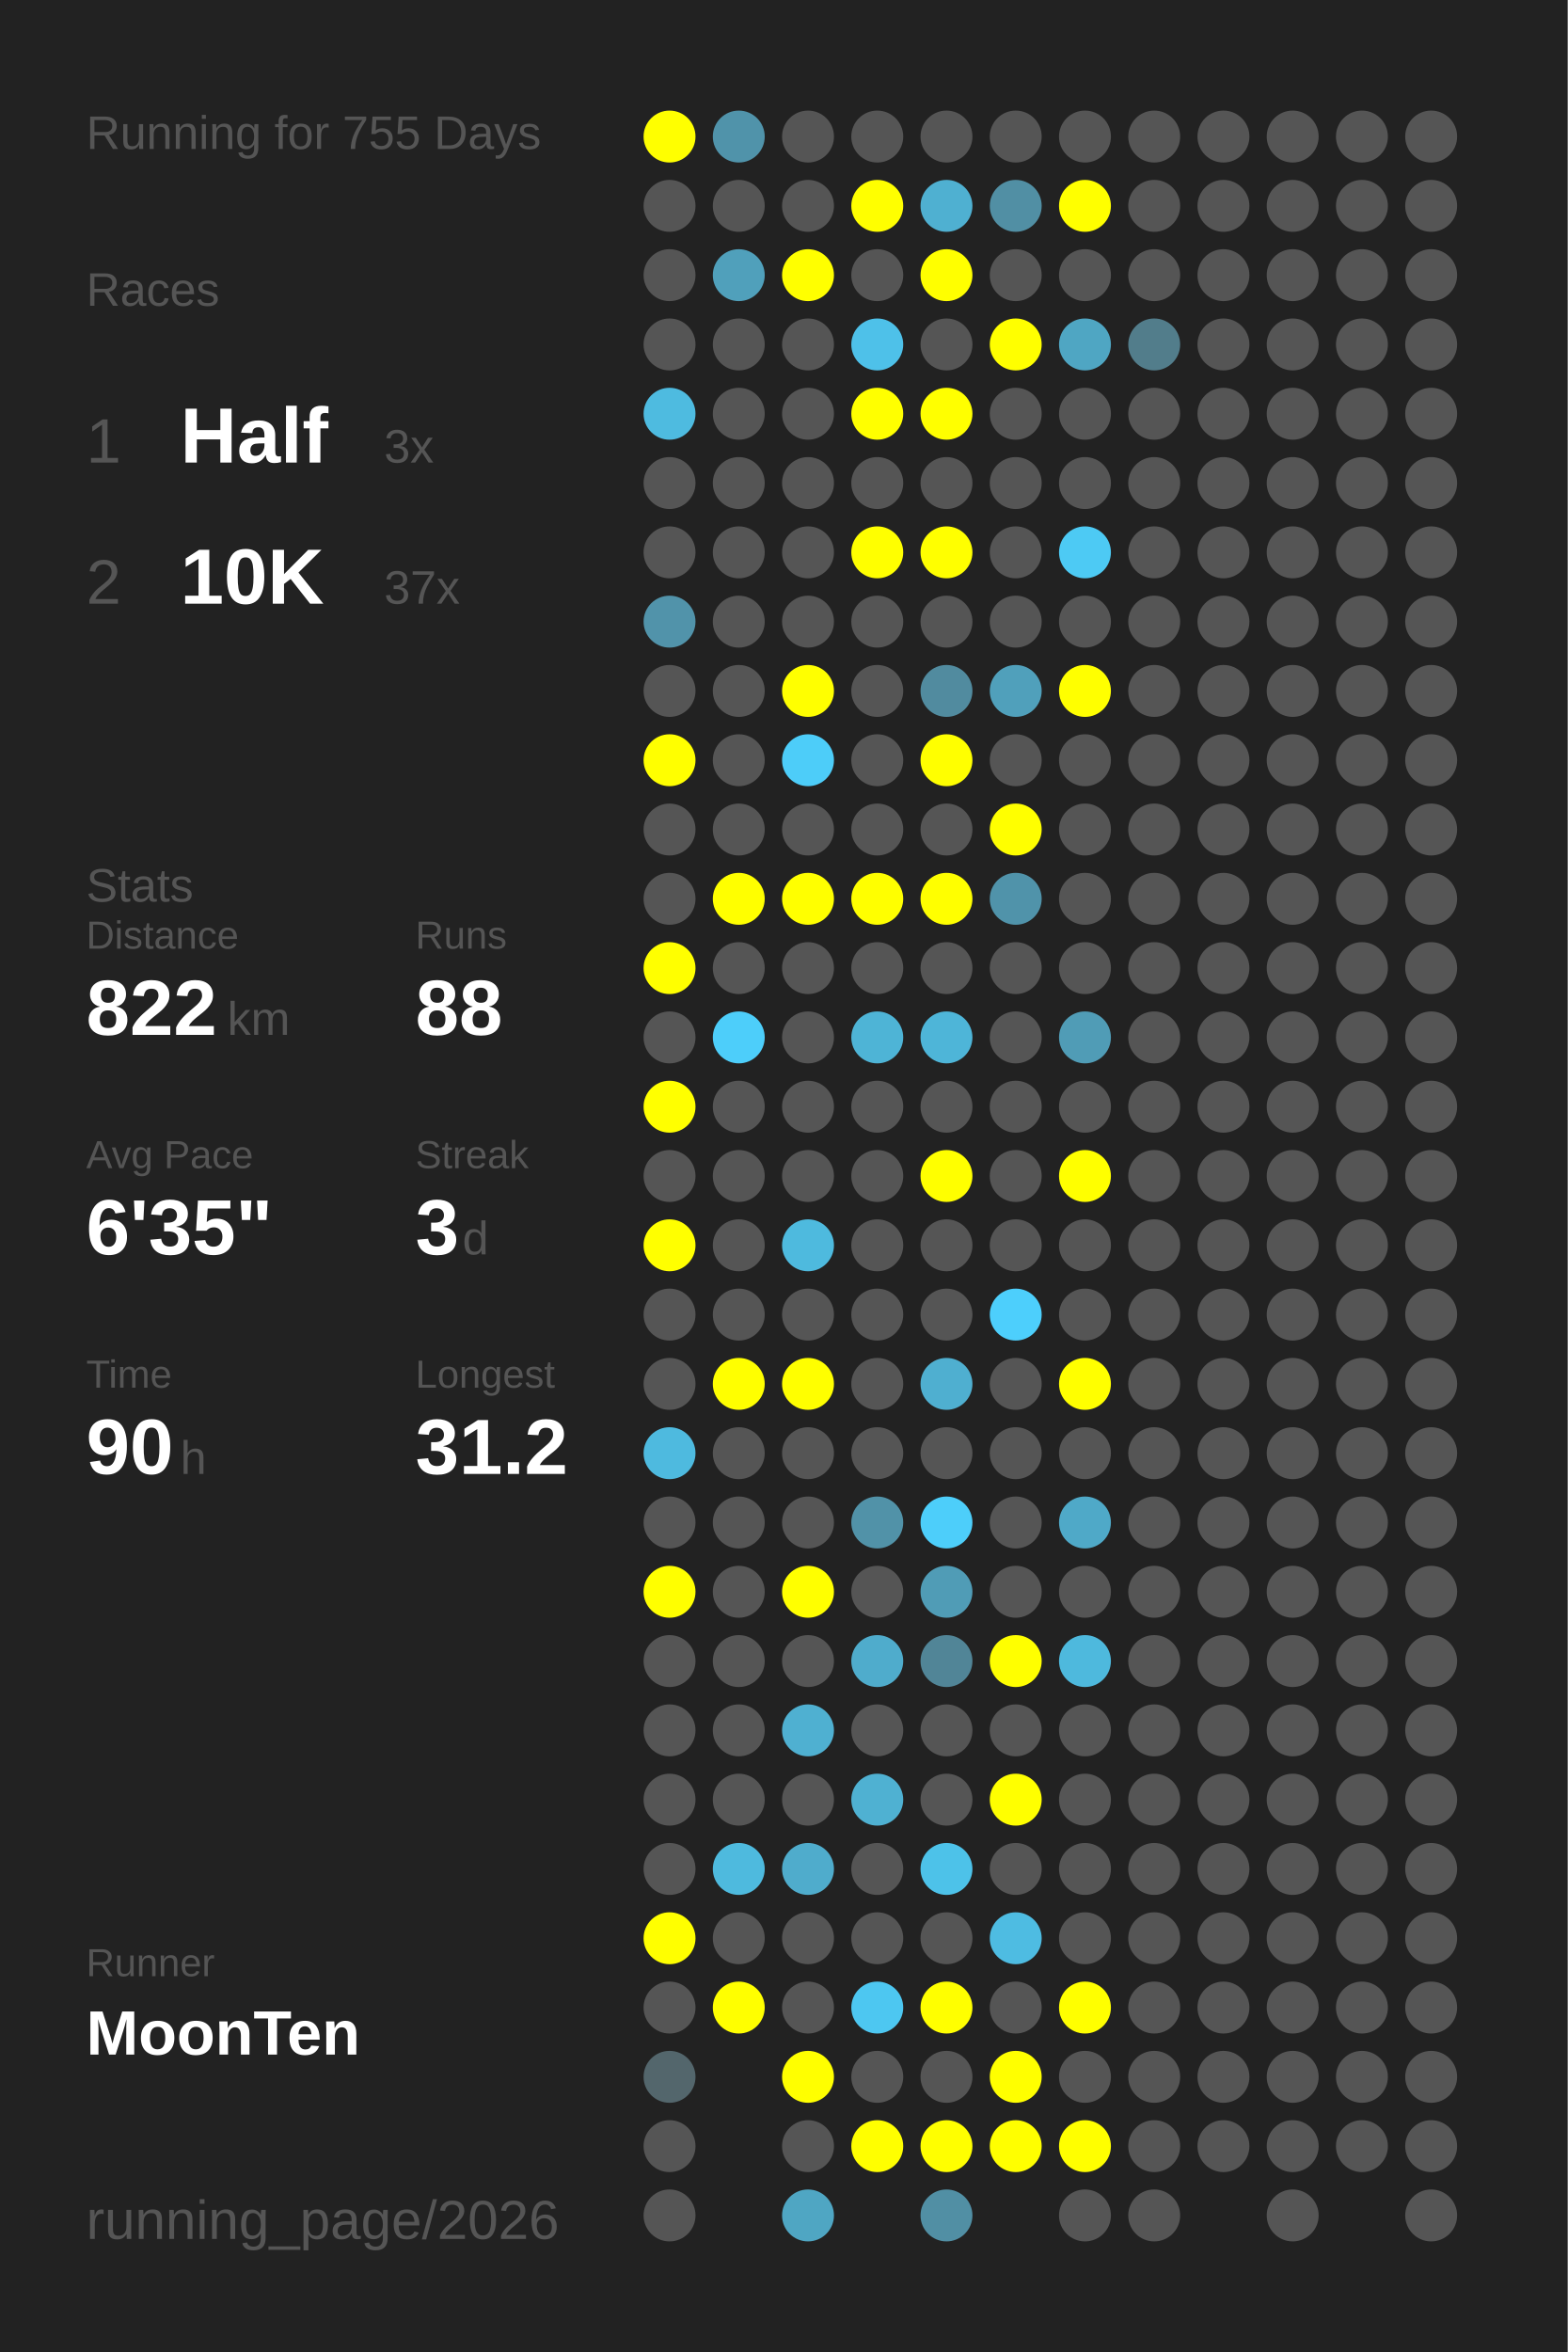
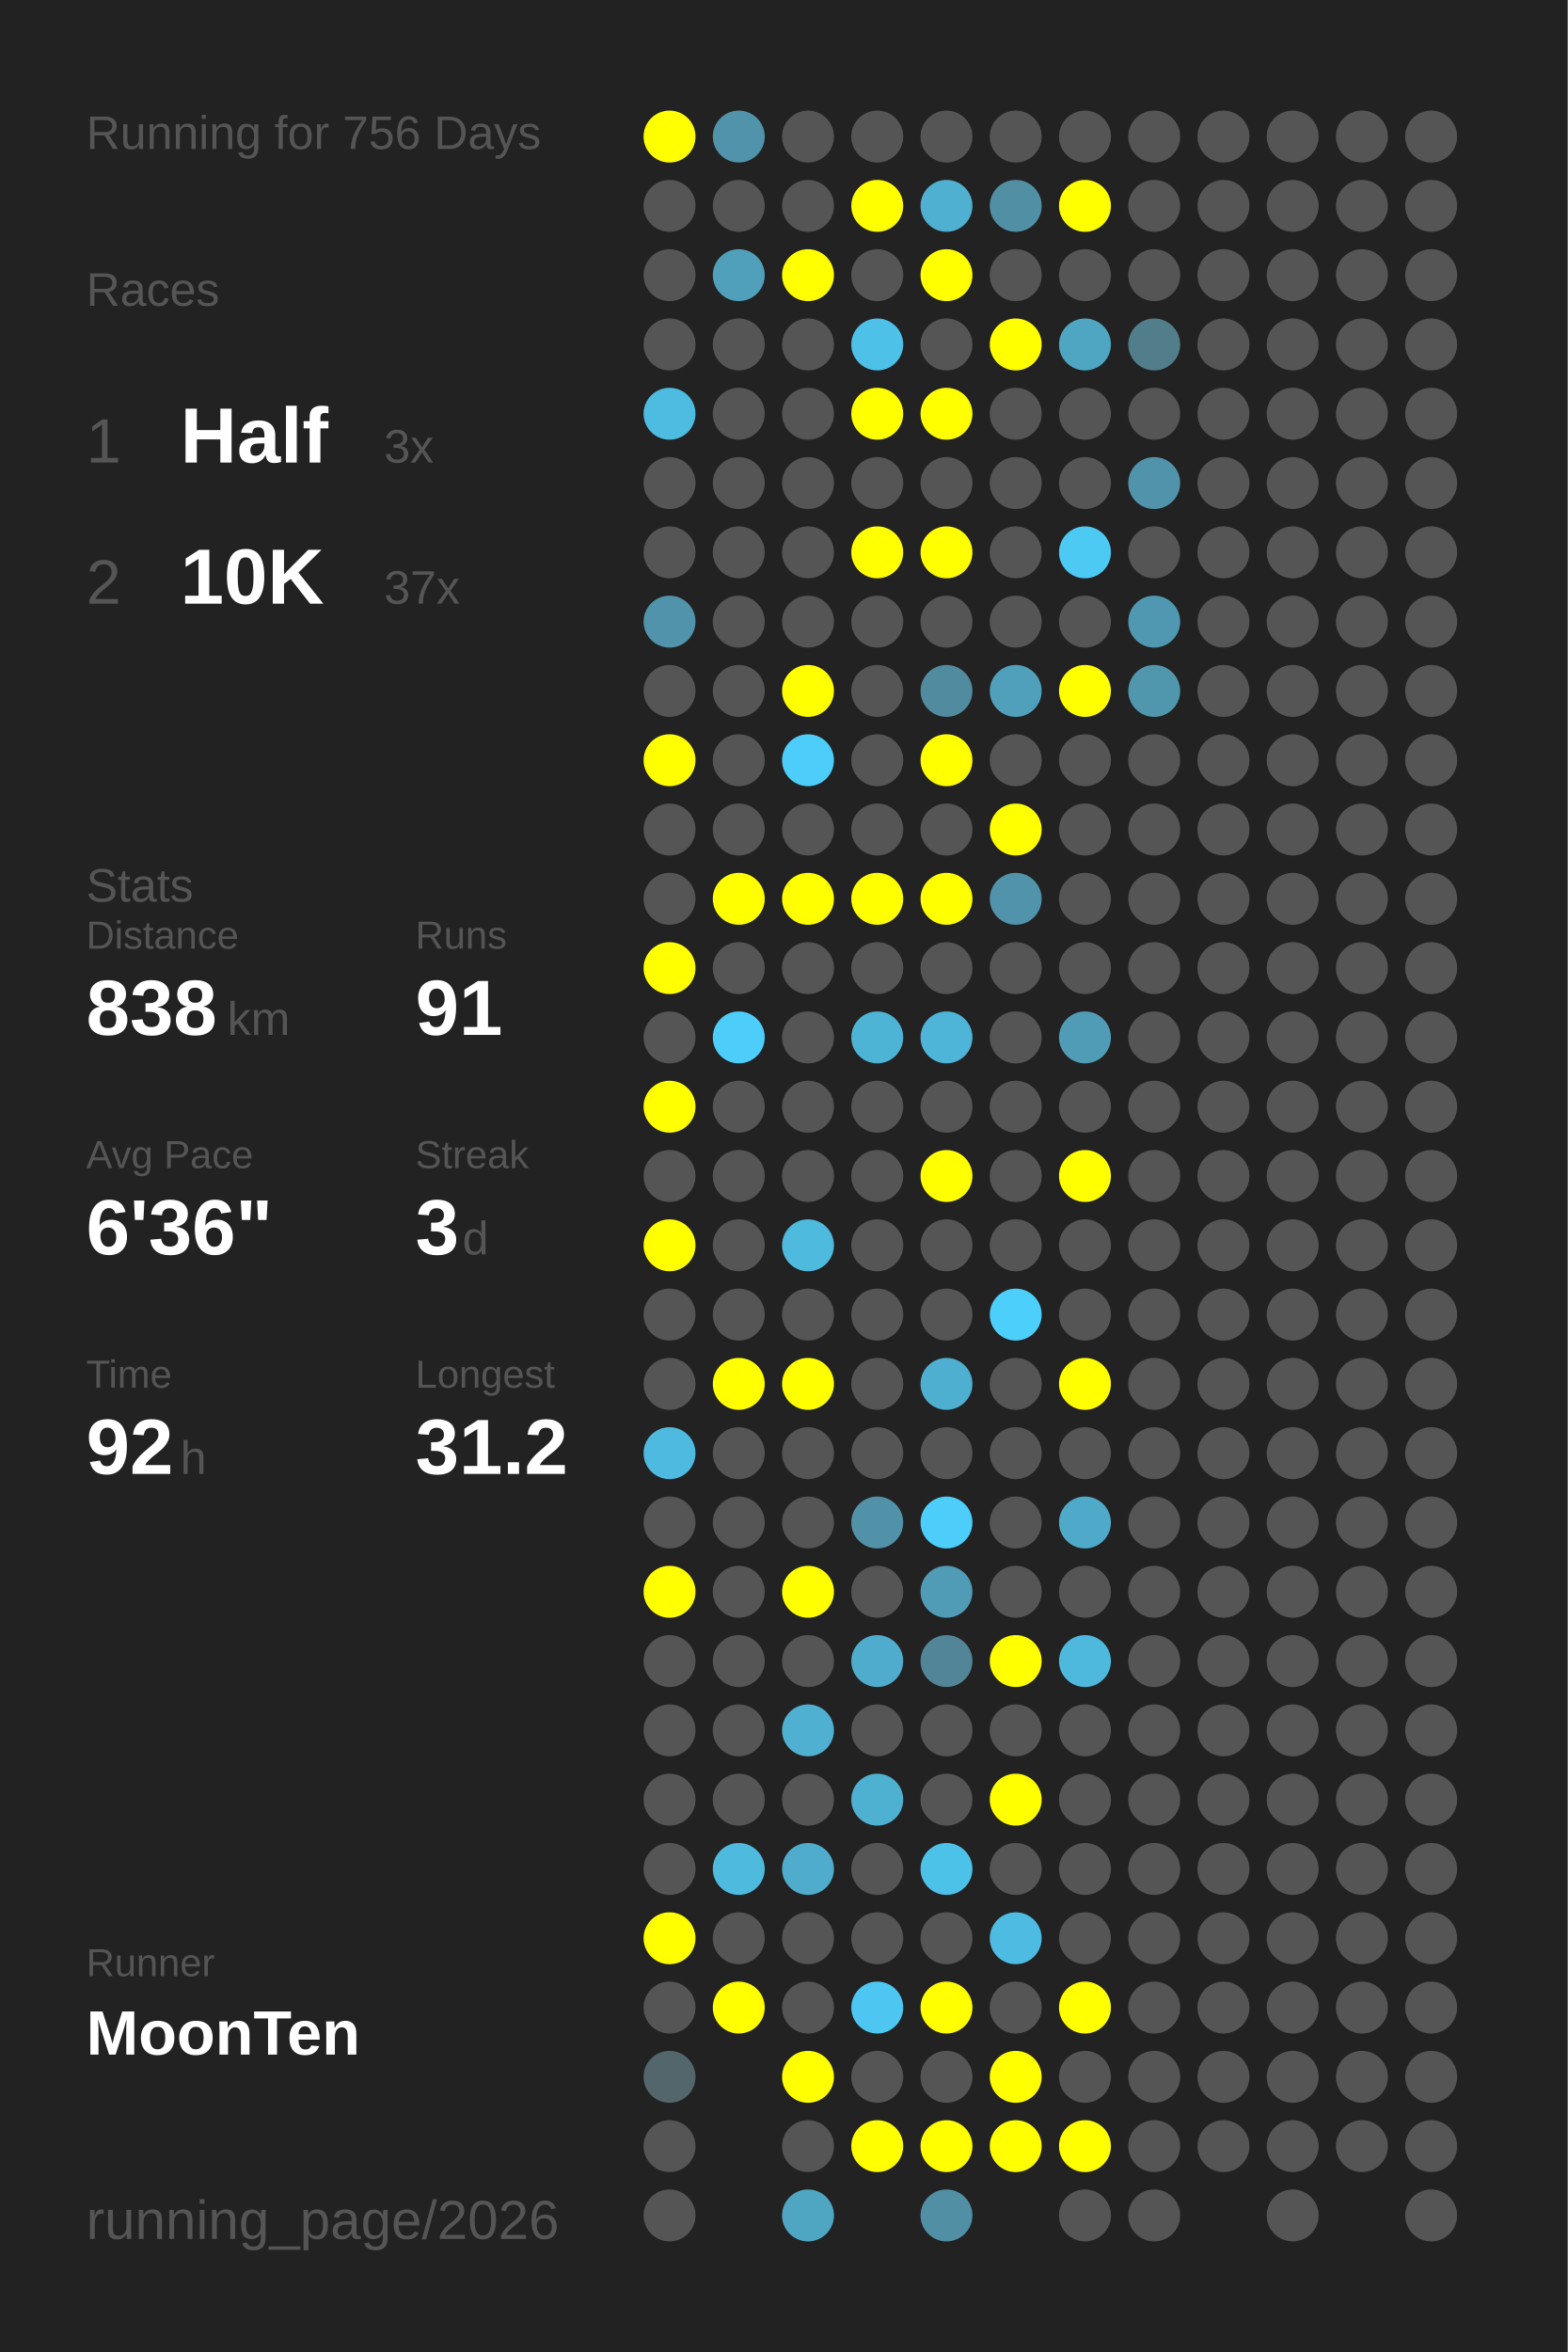
<svg xmlns="http://www.w3.org/2000/svg" baseProfile="full" height="300mm" version="1.1" viewBox="0,0,200,300" width="200mm">
  <defs />
  <rect fill="#222222" height="300" width="200" x="0" y="0" />
-   <text fill="#555555" style="font-size:6px; font-family:Arial;" x="11" y="19">Running for 755 Days</text>
+   <text fill="#555555" style="font-size:6px; font-family:Arial;" x="11" y="19">Running for 756 Days</text>
  <text fill="#555555" style="font-size:6px; font-family:Arial;" x="11" y="39">Races</text>
  <text fill="#555555" style="font-size:8px; font-family:Arial;" x="11" y="59">1</text>
  <text fill="#FFFFFF" style="font-size:10px; font-family:Arial; font-weight:bold;" x="23" y="59">Half</text>
  <text fill="#555555" style="font-size:6px; font-family:Arial;" x="49" y="59">3x</text>
  <text fill="#555555" style="font-size:8px; font-family:Arial;" x="11" y="77">2</text>
  <text fill="#FFFFFF" style="font-size:10px; font-family:Arial; font-weight:bold;" x="23" y="77">10K</text>
  <text fill="#555555" style="font-size:6px; font-family:Arial;" x="49" y="77">37x</text>
  <text fill="#555555" style="font-size:6px; font-family:Arial;" x="11" y="115">Stats</text>
  <text fill="#555555" style="font-size:5px; font-family:Arial;" x="11" y="121">Distance</text>
-   <text fill="#FFFFFF" style="font-size:10px; font-family:Arial; font-weight:bold;" x="11" y="132">822</text>
+   <text fill="#FFFFFF" style="font-size:10px; font-family:Arial; font-weight:bold;" x="11" y="132">838</text>
  <text fill="#555555" style="font-size:6px; font-family:Arial;" x="29" y="132">km</text>
  <text fill="#555555" style="font-size:5px; font-family:Arial;" x="53" y="121">Runs</text>
-   <text fill="#FFFFFF" style="font-size:10px; font-family:Arial; font-weight:bold;" x="53" y="132">88</text>
+   <text fill="#FFFFFF" style="font-size:10px; font-family:Arial; font-weight:bold;" x="53" y="132">91</text>
  <text fill="#555555" style="font-size:5px; font-family:Arial;" x="11" y="149">Avg Pace</text>
-   <text fill="#FFFFFF" style="font-size:10px; font-family:Arial; font-weight:bold;" x="11" y="160">6'35"</text>
+   <text fill="#FFFFFF" style="font-size:10px; font-family:Arial; font-weight:bold;" x="11" y="160">6'36"</text>
  <text fill="#555555" style="font-size:5px; font-family:Arial;" x="53" y="149">Streak</text>
  <text fill="#FFFFFF" style="font-size:10px; font-family:Arial; font-weight:bold;" x="53" y="160">3</text>
  <text fill="#555555" style="font-size:6px; font-family:Arial;" x="59" y="160">d</text>
  <text fill="#555555" style="font-size:5px; font-family:Arial;" x="11" y="177">Time</text>
-   <text fill="#FFFFFF" style="font-size:10px; font-family:Arial; font-weight:bold;" x="11" y="188">90</text>
+   <text fill="#FFFFFF" style="font-size:10px; font-family:Arial; font-weight:bold;" x="11" y="188">92</text>
  <text fill="#555555" style="font-size:6px; font-family:Arial;" x="23" y="188">h</text>
  <text fill="#555555" style="font-size:5px; font-family:Arial;" x="53" y="177">Longest</text>
  <text fill="#FFFFFF" style="font-size:10px; font-family:Arial; font-weight:bold;" x="53" y="188">31.2</text>
  <text fill="#555555" style="font-size:5px; font-family:Arial;" x="11" y="252.065">Runner</text>
  <text fill="#FFFFFF" style="font-size:8px; font-family:Arial; font-weight:bold;" x="11" y="262.065">MoonTen</text>
  <text fill="#555555" style="font-size:7px; font-family:Arial;" x="11" y="285.581">running_page/2026</text>
  <circle cx="85.417" cy="17.419" fill="#FFFF00" r="3.312" />
  <circle cx="85.417" cy="26.258" fill="#555555" r="3.312" />
  <circle cx="85.417" cy="35.097" fill="#555555" r="3.312" />
  <circle cx="85.417" cy="43.935" fill="#555555" r="3.312" />
  <circle cx="85.417" cy="52.774" fill="#4ebbe0" r="3.312" />
  <circle cx="85.417" cy="61.613" fill="#555555" r="3.312" />
  <circle cx="85.417" cy="70.452" fill="#555555" r="3.312" />
  <circle cx="85.417" cy="79.29" fill="#5193aa" r="3.312" />
  <circle cx="85.417" cy="88.129" fill="#555555" r="3.312" />
  <circle cx="85.417" cy="96.968" fill="#FFFF00" r="3.312" />
  <circle cx="85.417" cy="105.806" fill="#555555" r="3.312" />
  <circle cx="85.417" cy="114.645" fill="#555555" r="3.312" />
  <circle cx="85.417" cy="123.484" fill="#FFFF00" r="3.312" />
  <circle cx="85.417" cy="132.323" fill="#555555" r="3.312" />
  <circle cx="85.417" cy="141.161" fill="#FFFF00" r="3.312" />
  <circle cx="85.417" cy="150" fill="#555555" r="3.312" />
  <circle cx="85.417" cy="158.839" fill="#FFFF00" r="3.312" />
  <circle cx="85.417" cy="167.677" fill="#555555" r="3.312" />
  <circle cx="85.417" cy="176.516" fill="#555555" r="3.312" />
  <circle cx="85.417" cy="185.355" fill="#4ebadf" r="3.312" />
  <circle cx="85.417" cy="194.194" fill="#555555" r="3.312" />
  <circle cx="85.417" cy="203.032" fill="#FFFF00" r="3.312" />
  <circle cx="85.417" cy="211.871" fill="#555555" r="3.312" />
  <circle cx="85.417" cy="220.71" fill="#555555" r="3.312" />
  <circle cx="85.417" cy="229.548" fill="#555555" r="3.312" />
  <circle cx="85.417" cy="238.387" fill="#555555" r="3.312" />
  <circle cx="85.417" cy="247.226" fill="#FFFF00" r="3.312" />
  <circle cx="85.417" cy="256.065" fill="#555555" r="3.312" />
  <circle cx="85.417" cy="264.903" fill="#53666c" r="3.312" />
  <circle cx="85.417" cy="273.742" fill="#555555" r="3.312" />
  <circle cx="85.417" cy="282.581" fill="#555555" r="3.312" />
  <circle cx="94.25" cy="17.419" fill="#5093aa" r="3.312" />
  <circle cx="94.25" cy="26.258" fill="#555555" r="3.312" />
  <circle cx="94.25" cy="35.097" fill="#50a0bb" r="3.312" />
  <circle cx="94.25" cy="43.935" fill="#555555" r="3.312" />
  <circle cx="94.25" cy="52.774" fill="#555555" r="3.312" />
  <circle cx="94.25" cy="61.613" fill="#555555" r="3.312" />
  <circle cx="94.25" cy="70.452" fill="#555555" r="3.312" />
  <circle cx="94.25" cy="79.29" fill="#555555" r="3.312" />
  <circle cx="94.25" cy="88.129" fill="#555555" r="3.312" />
  <circle cx="94.25" cy="96.968" fill="#555555" r="3.312" />
  <circle cx="94.25" cy="105.806" fill="#555555" r="3.312" />
  <circle cx="94.25" cy="114.645" fill="#FFFF00" r="3.312" />
  <circle cx="94.25" cy="123.484" fill="#555555" r="3.312" />
  <circle cx="94.25" cy="132.323" fill="#4dcefa" r="3.312" />
  <circle cx="94.25" cy="141.161" fill="#555555" r="3.312" />
  <circle cx="94.25" cy="150" fill="#555555" r="3.312" />
  <circle cx="94.25" cy="158.839" fill="#555555" r="3.312" />
  <circle cx="94.25" cy="167.677" fill="#555555" r="3.312" />
  <circle cx="94.25" cy="176.516" fill="#FFFF00" r="3.312" />
  <circle cx="94.25" cy="185.355" fill="#555555" r="3.312" />
  <circle cx="94.25" cy="194.194" fill="#555555" r="3.312" />
  <circle cx="94.25" cy="203.032" fill="#555555" r="3.312" />
  <circle cx="94.25" cy="211.871" fill="#555555" r="3.312" />
  <circle cx="94.25" cy="220.71" fill="#555555" r="3.312" />
  <circle cx="94.25" cy="229.548" fill="#555555" r="3.312" />
  <circle cx="94.25" cy="238.387" fill="#4ebade" r="3.312" />
  <circle cx="94.25" cy="247.226" fill="#555555" r="3.312" />
  <circle cx="94.25" cy="256.065" fill="#FFFF00" r="3.312" />
  <circle cx="103.083" cy="17.419" fill="#555555" r="3.312" />
  <circle cx="103.083" cy="26.258" fill="#555555" r="3.312" />
  <circle cx="103.083" cy="35.097" fill="#FFFF00" r="3.312" />
  <circle cx="103.083" cy="43.935" fill="#555555" r="3.312" />
  <circle cx="103.083" cy="52.774" fill="#555555" r="3.312" />
  <circle cx="103.083" cy="61.613" fill="#555555" r="3.312" />
  <circle cx="103.083" cy="70.452" fill="#555555" r="3.312" />
  <circle cx="103.083" cy="79.29" fill="#555555" r="3.312" />
  <circle cx="103.083" cy="88.129" fill="#FFFF00" r="3.312" />
  <circle cx="103.083" cy="96.968" fill="#4dcdf9" r="3.312" />
  <circle cx="103.083" cy="105.806" fill="#555555" r="3.312" />
  <circle cx="103.083" cy="114.645" fill="#FFFF00" r="3.312" />
  <circle cx="103.083" cy="123.484" fill="#555555" r="3.312" />
  <circle cx="103.083" cy="132.323" fill="#555555" r="3.312" />
  <circle cx="103.083" cy="141.161" fill="#555555" r="3.312" />
  <circle cx="103.083" cy="150" fill="#555555" r="3.312" />
  <circle cx="103.083" cy="158.839" fill="#4ebade" r="3.312" />
  <circle cx="103.083" cy="167.677" fill="#555555" r="3.312" />
  <circle cx="103.083" cy="176.516" fill="#FFFF00" r="3.312" />
  <circle cx="103.083" cy="185.355" fill="#555555" r="3.312" />
  <circle cx="103.083" cy="194.194" fill="#555555" r="3.312" />
  <circle cx="103.083" cy="203.032" fill="#FFFF00" r="3.312" />
  <circle cx="103.083" cy="211.871" fill="#555555" r="3.312" />
  <circle cx="103.083" cy="220.71" fill="#4fb0d1" r="3.312" />
  <circle cx="103.083" cy="229.548" fill="#555555" r="3.312" />
  <circle cx="103.083" cy="238.387" fill="#4faccc" r="3.312" />
  <circle cx="103.083" cy="247.226" fill="#555555" r="3.312" />
  <circle cx="103.083" cy="256.065" fill="#555555" r="3.312" />
  <circle cx="103.083" cy="264.903" fill="#FFFF00" r="3.312" />
  <circle cx="103.083" cy="273.742" fill="#555555" r="3.312" />
  <circle cx="103.083" cy="282.581" fill="#4fa6c3" r="3.312" />
  <circle cx="111.917" cy="17.419" fill="#555555" r="3.312" />
  <circle cx="111.917" cy="26.258" fill="#FFFF00" r="3.312" />
  <circle cx="111.917" cy="35.097" fill="#555555" r="3.312" />
  <circle cx="111.917" cy="43.935" fill="#4ec1e9" r="3.312" />
  <circle cx="111.917" cy="52.774" fill="#FFFF00" r="3.312" />
  <circle cx="111.917" cy="61.613" fill="#555555" r="3.312" />
  <circle cx="111.917" cy="70.452" fill="#FFFF00" r="3.312" />
  <circle cx="111.917" cy="79.29" fill="#555555" r="3.312" />
  <circle cx="111.917" cy="88.129" fill="#555555" r="3.312" />
  <circle cx="111.917" cy="96.968" fill="#555555" r="3.312" />
  <circle cx="111.917" cy="105.806" fill="#555555" r="3.312" />
  <circle cx="111.917" cy="114.645" fill="#FFFF00" r="3.312" />
  <circle cx="111.917" cy="123.484" fill="#555555" r="3.312" />
  <circle cx="111.917" cy="132.323" fill="#4eb4d6" r="3.312" />
  <circle cx="111.917" cy="141.161" fill="#555555" r="3.312" />
  <circle cx="111.917" cy="150" fill="#555555" r="3.312" />
  <circle cx="111.917" cy="158.839" fill="#555555" r="3.312" />
  <circle cx="111.917" cy="167.677" fill="#555555" r="3.312" />
  <circle cx="111.917" cy="176.516" fill="#555555" r="3.312" />
  <circle cx="111.917" cy="185.355" fill="#555555" r="3.312" />
  <circle cx="111.917" cy="194.194" fill="#5192a8" r="3.312" />
  <circle cx="111.917" cy="203.032" fill="#555555" r="3.312" />
  <circle cx="111.917" cy="211.871" fill="#4faccc" r="3.312" />
  <circle cx="111.917" cy="220.71" fill="#555555" r="3.312" />
  <circle cx="111.917" cy="229.548" fill="#4fb1d2" r="3.312" />
  <circle cx="111.917" cy="238.387" fill="#555555" r="3.312" />
  <circle cx="111.917" cy="247.226" fill="#555555" r="3.312" />
  <circle cx="111.917" cy="256.065" fill="#4dc7f1" r="3.312" />
  <circle cx="111.917" cy="264.903" fill="#555555" r="3.312" />
  <circle cx="111.917" cy="273.742" fill="#FFFF00" r="3.312" />
  <circle cx="120.75" cy="17.419" fill="#555555" r="3.312" />
  <circle cx="120.75" cy="26.258" fill="#4fb0d1" r="3.312" />
  <circle cx="120.75" cy="35.097" fill="#FFFF00" r="3.312" />
  <circle cx="120.75" cy="43.935" fill="#555555" r="3.312" />
  <circle cx="120.75" cy="52.774" fill="#FFFF00" r="3.312" />
  <circle cx="120.75" cy="61.613" fill="#555555" r="3.312" />
  <circle cx="120.75" cy="70.452" fill="#FFFF00" r="3.312" />
  <circle cx="120.75" cy="79.29" fill="#555555" r="3.312" />
  <circle cx="120.75" cy="88.129" fill="#518b9f" r="3.312" />
  <circle cx="120.75" cy="96.968" fill="#FFFF00" r="3.312" />
  <circle cx="120.75" cy="105.806" fill="#555555" r="3.312" />
  <circle cx="120.75" cy="114.645" fill="#FFFF00" r="3.312" />
  <circle cx="120.75" cy="123.484" fill="#555555" r="3.312" />
  <circle cx="120.75" cy="132.323" fill="#4eb5d8" r="3.312" />
  <circle cx="120.75" cy="141.161" fill="#555555" r="3.312" />
  <circle cx="120.75" cy="150" fill="#FFFF00" r="3.312" />
  <circle cx="120.75" cy="158.839" fill="#555555" r="3.312" />
  <circle cx="120.75" cy="167.677" fill="#555555" r="3.312" />
  <circle cx="120.75" cy="176.516" fill="#4fafd0" r="3.312" />
  <circle cx="120.75" cy="185.355" fill="#555555" r="3.312" />
  <circle cx="120.75" cy="194.194" fill="#4dcefa" r="3.312" />
  <circle cx="120.75" cy="203.032" fill="#509cb6" r="3.312" />
  <circle cx="120.75" cy="211.871" fill="#518597" r="3.312" />
  <circle cx="120.75" cy="220.71" fill="#555555" r="3.312" />
  <circle cx="120.75" cy="229.548" fill="#555555" r="3.312" />
  <circle cx="120.75" cy="238.387" fill="#4dc2e9" r="3.312" />
  <circle cx="120.75" cy="247.226" fill="#555555" r="3.312" />
  <circle cx="120.75" cy="256.065" fill="#FFFF00" r="3.312" />
  <circle cx="120.75" cy="264.903" fill="#555555" r="3.312" />
  <circle cx="120.75" cy="273.742" fill="#FFFF00" r="3.312" />
  <circle cx="120.75" cy="282.581" fill="#518fa4" r="3.312" />
  <circle cx="129.583" cy="17.419" fill="#555555" r="3.312" />
  <circle cx="129.583" cy="26.258" fill="#518fa4" r="3.312" />
  <circle cx="129.583" cy="35.097" fill="#555555" r="3.312" />
  <circle cx="129.583" cy="43.935" fill="#FFFF00" r="3.312" />
  <circle cx="129.583" cy="52.774" fill="#555555" r="3.312" />
  <circle cx="129.583" cy="61.613" fill="#555555" r="3.312" />
  <circle cx="129.583" cy="70.452" fill="#555555" r="3.312" />
  <circle cx="129.583" cy="79.29" fill="#555555" r="3.312" />
  <circle cx="129.583" cy="88.129" fill="#50a0bb" r="3.312" />
  <circle cx="129.583" cy="96.968" fill="#555555" r="3.312" />
  <circle cx="129.583" cy="105.806" fill="#FFFF00" r="3.312" />
  <circle cx="129.583" cy="114.645" fill="#5093aa" r="3.312" />
  <circle cx="129.583" cy="123.484" fill="#555555" r="3.312" />
  <circle cx="129.583" cy="132.323" fill="#555555" r="3.312" />
  <circle cx="129.583" cy="141.161" fill="#555555" r="3.312" />
  <circle cx="129.583" cy="150" fill="#555555" r="3.312" />
  <circle cx="129.583" cy="158.839" fill="#555555" r="3.312" />
  <circle cx="129.583" cy="167.677" fill="#4dcffc" r="3.312" />
  <circle cx="129.583" cy="176.516" fill="#555555" r="3.312" />
  <circle cx="129.583" cy="185.355" fill="#555555" r="3.312" />
  <circle cx="129.583" cy="194.194" fill="#555555" r="3.312" />
  <circle cx="129.583" cy="203.032" fill="#555555" r="3.312" />
  <circle cx="129.583" cy="211.871" fill="#FFFF00" r="3.312" />
  <circle cx="129.583" cy="220.71" fill="#555555" r="3.312" />
  <circle cx="129.583" cy="229.548" fill="#FFFF00" r="3.312" />
  <circle cx="129.583" cy="238.387" fill="#555555" r="3.312" />
  <circle cx="129.583" cy="247.226" fill="#4ebce2" r="3.312" />
  <circle cx="129.583" cy="256.065" fill="#555555" r="3.312" />
  <circle cx="129.583" cy="264.903" fill="#FFFF00" r="3.312" />
  <circle cx="129.583" cy="273.742" fill="#FFFF00" r="3.312" />
  <circle cx="138.417" cy="17.419" fill="#555555" r="3.312" />
  <circle cx="138.417" cy="26.258" fill="#FFFF00" r="3.312" />
  <circle cx="138.417" cy="35.097" fill="#555555" r="3.312" />
  <circle cx="138.417" cy="43.935" fill="#4fa6c3" r="3.312" />
  <circle cx="138.417" cy="52.774" fill="#555555" r="3.312" />
  <circle cx="138.417" cy="61.613" fill="#555555" r="3.312" />
  <circle cx="138.417" cy="70.452" fill="#4dcaf4" r="3.312" />
  <circle cx="138.417" cy="79.29" fill="#555555" r="3.312" />
  <circle cx="138.417" cy="88.129" fill="#FFFF00" r="3.312" />
  <circle cx="138.417" cy="96.968" fill="#555555" r="3.312" />
  <circle cx="138.417" cy="105.806" fill="#555555" r="3.312" />
  <circle cx="138.417" cy="114.645" fill="#555555" r="3.312" />
  <circle cx="138.417" cy="123.484" fill="#555555" r="3.312" />
  <circle cx="138.417" cy="132.323" fill="#509cb6" r="3.312" />
  <circle cx="138.417" cy="141.161" fill="#555555" r="3.312" />
  <circle cx="138.417" cy="150" fill="#FFFF00" r="3.312" />
  <circle cx="138.417" cy="158.839" fill="#555555" r="3.312" />
  <circle cx="138.417" cy="167.677" fill="#555555" r="3.312" />
  <circle cx="138.417" cy="176.516" fill="#FFFF00" r="3.312" />
  <circle cx="138.417" cy="185.355" fill="#555555" r="3.312" />
  <circle cx="138.417" cy="194.194" fill="#4fa9c8" r="3.312" />
  <circle cx="138.417" cy="203.032" fill="#555555" r="3.312" />
  <circle cx="138.417" cy="211.871" fill="#4eb9dd" r="3.312" />
  <circle cx="138.417" cy="220.71" fill="#555555" r="3.312" />
  <circle cx="138.417" cy="229.548" fill="#555555" r="3.312" />
  <circle cx="138.417" cy="238.387" fill="#555555" r="3.312" />
  <circle cx="138.417" cy="247.226" fill="#555555" r="3.312" />
  <circle cx="138.417" cy="256.065" fill="#FFFF00" r="3.312" />
  <circle cx="138.417" cy="264.903" fill="#555555" r="3.312" />
  <circle cx="138.417" cy="273.742" fill="#FFFF00" r="3.312" />
  <circle cx="138.417" cy="282.581" fill="#555555" r="3.312" />
  <circle cx="147.25" cy="17.419" fill="#555555" r="3.312" />
  <circle cx="147.25" cy="26.258" fill="#555555" r="3.312" />
  <circle cx="147.25" cy="35.097" fill="#555555" r="3.312" />
  <circle cx="147.25" cy="43.935" fill="#527d8b" r="3.312" />
  <circle cx="147.25" cy="52.774" fill="#555555" r="3.312" />
-   <circle cx="147.25" cy="61.613" fill="#555555" r="3.312" />
+   <circle cx="147.25" cy="61.613" fill="#5093aa" r="3.312" />
  <circle cx="147.25" cy="70.452" fill="#555555" r="3.312" />
-   <circle cx="147.25" cy="79.29" fill="#555555" r="3.312" />
-   <circle cx="147.25" cy="88.129" fill="#555555" r="3.312" />
+   <circle cx="147.25" cy="79.29" fill="#5098b1" r="3.312" />
+   <circle cx="147.25" cy="88.129" fill="#5097ae" r="3.312" />
  <circle cx="147.25" cy="96.968" fill="#555555" r="3.312" />
  <circle cx="147.25" cy="105.806" fill="#555555" r="3.312" />
  <circle cx="147.25" cy="114.645" fill="#555555" r="3.312" />
  <circle cx="147.25" cy="123.484" fill="#555555" r="3.312" />
  <circle cx="147.25" cy="132.323" fill="#555555" r="3.312" />
  <circle cx="147.25" cy="141.161" fill="#555555" r="3.312" />
  <circle cx="147.25" cy="150" fill="#555555" r="3.312" />
  <circle cx="147.25" cy="158.839" fill="#555555" r="3.312" />
  <circle cx="147.25" cy="167.677" fill="#555555" r="3.312" />
  <circle cx="147.25" cy="176.516" fill="#555555" r="3.312" />
  <circle cx="147.25" cy="185.355" fill="#555555" r="3.312" />
  <circle cx="147.25" cy="194.194" fill="#555555" r="3.312" />
  <circle cx="147.25" cy="203.032" fill="#555555" r="3.312" />
  <circle cx="147.25" cy="211.871" fill="#555555" r="3.312" />
  <circle cx="147.25" cy="220.71" fill="#555555" r="3.312" />
  <circle cx="147.25" cy="229.548" fill="#555555" r="3.312" />
  <circle cx="147.25" cy="238.387" fill="#555555" r="3.312" />
  <circle cx="147.25" cy="247.226" fill="#555555" r="3.312" />
  <circle cx="147.25" cy="256.065" fill="#555555" r="3.312" />
  <circle cx="147.25" cy="264.903" fill="#555555" r="3.312" />
  <circle cx="147.25" cy="273.742" fill="#555555" r="3.312" />
  <circle cx="147.25" cy="282.581" fill="#555555" r="3.312" />
  <circle cx="156.083" cy="17.419" fill="#555555" r="3.312" />
  <circle cx="156.083" cy="26.258" fill="#555555" r="3.312" />
  <circle cx="156.083" cy="35.097" fill="#555555" r="3.312" />
  <circle cx="156.083" cy="43.935" fill="#555555" r="3.312" />
  <circle cx="156.083" cy="52.774" fill="#555555" r="3.312" />
  <circle cx="156.083" cy="61.613" fill="#555555" r="3.312" />
  <circle cx="156.083" cy="70.452" fill="#555555" r="3.312" />
  <circle cx="156.083" cy="79.29" fill="#555555" r="3.312" />
  <circle cx="156.083" cy="88.129" fill="#555555" r="3.312" />
  <circle cx="156.083" cy="96.968" fill="#555555" r="3.312" />
  <circle cx="156.083" cy="105.806" fill="#555555" r="3.312" />
  <circle cx="156.083" cy="114.645" fill="#555555" r="3.312" />
  <circle cx="156.083" cy="123.484" fill="#555555" r="3.312" />
  <circle cx="156.083" cy="132.323" fill="#555555" r="3.312" />
  <circle cx="156.083" cy="141.161" fill="#555555" r="3.312" />
  <circle cx="156.083" cy="150" fill="#555555" r="3.312" />
  <circle cx="156.083" cy="158.839" fill="#555555" r="3.312" />
  <circle cx="156.083" cy="167.677" fill="#555555" r="3.312" />
  <circle cx="156.083" cy="176.516" fill="#555555" r="3.312" />
  <circle cx="156.083" cy="185.355" fill="#555555" r="3.312" />
  <circle cx="156.083" cy="194.194" fill="#555555" r="3.312" />
  <circle cx="156.083" cy="203.032" fill="#555555" r="3.312" />
  <circle cx="156.083" cy="211.871" fill="#555555" r="3.312" />
  <circle cx="156.083" cy="220.71" fill="#555555" r="3.312" />
  <circle cx="156.083" cy="229.548" fill="#555555" r="3.312" />
  <circle cx="156.083" cy="238.387" fill="#555555" r="3.312" />
  <circle cx="156.083" cy="247.226" fill="#555555" r="3.312" />
  <circle cx="156.083" cy="256.065" fill="#555555" r="3.312" />
  <circle cx="156.083" cy="264.903" fill="#555555" r="3.312" />
  <circle cx="156.083" cy="273.742" fill="#555555" r="3.312" />
  <circle cx="164.917" cy="17.419" fill="#555555" r="3.312" />
  <circle cx="164.917" cy="26.258" fill="#555555" r="3.312" />
  <circle cx="164.917" cy="35.097" fill="#555555" r="3.312" />
  <circle cx="164.917" cy="43.935" fill="#555555" r="3.312" />
  <circle cx="164.917" cy="52.774" fill="#555555" r="3.312" />
  <circle cx="164.917" cy="61.613" fill="#555555" r="3.312" />
  <circle cx="164.917" cy="70.452" fill="#555555" r="3.312" />
  <circle cx="164.917" cy="79.29" fill="#555555" r="3.312" />
  <circle cx="164.917" cy="88.129" fill="#555555" r="3.312" />
  <circle cx="164.917" cy="96.968" fill="#555555" r="3.312" />
  <circle cx="164.917" cy="105.806" fill="#555555" r="3.312" />
  <circle cx="164.917" cy="114.645" fill="#555555" r="3.312" />
  <circle cx="164.917" cy="123.484" fill="#555555" r="3.312" />
  <circle cx="164.917" cy="132.323" fill="#555555" r="3.312" />
  <circle cx="164.917" cy="141.161" fill="#555555" r="3.312" />
  <circle cx="164.917" cy="150" fill="#555555" r="3.312" />
  <circle cx="164.917" cy="158.839" fill="#555555" r="3.312" />
  <circle cx="164.917" cy="167.677" fill="#555555" r="3.312" />
  <circle cx="164.917" cy="176.516" fill="#555555" r="3.312" />
  <circle cx="164.917" cy="185.355" fill="#555555" r="3.312" />
  <circle cx="164.917" cy="194.194" fill="#555555" r="3.312" />
  <circle cx="164.917" cy="203.032" fill="#555555" r="3.312" />
  <circle cx="164.917" cy="211.871" fill="#555555" r="3.312" />
  <circle cx="164.917" cy="220.71" fill="#555555" r="3.312" />
  <circle cx="164.917" cy="229.548" fill="#555555" r="3.312" />
  <circle cx="164.917" cy="238.387" fill="#555555" r="3.312" />
  <circle cx="164.917" cy="247.226" fill="#555555" r="3.312" />
  <circle cx="164.917" cy="256.065" fill="#555555" r="3.312" />
  <circle cx="164.917" cy="264.903" fill="#555555" r="3.312" />
  <circle cx="164.917" cy="273.742" fill="#555555" r="3.312" />
  <circle cx="164.917" cy="282.581" fill="#555555" r="3.312" />
  <circle cx="173.75" cy="17.419" fill="#555555" r="3.312" />
  <circle cx="173.75" cy="26.258" fill="#555555" r="3.312" />
  <circle cx="173.75" cy="35.097" fill="#555555" r="3.312" />
  <circle cx="173.75" cy="43.935" fill="#555555" r="3.312" />
  <circle cx="173.75" cy="52.774" fill="#555555" r="3.312" />
  <circle cx="173.75" cy="61.613" fill="#555555" r="3.312" />
  <circle cx="173.75" cy="70.452" fill="#555555" r="3.312" />
  <circle cx="173.75" cy="79.29" fill="#555555" r="3.312" />
  <circle cx="173.75" cy="88.129" fill="#555555" r="3.312" />
  <circle cx="173.75" cy="96.968" fill="#555555" r="3.312" />
  <circle cx="173.75" cy="105.806" fill="#555555" r="3.312" />
  <circle cx="173.75" cy="114.645" fill="#555555" r="3.312" />
  <circle cx="173.75" cy="123.484" fill="#555555" r="3.312" />
  <circle cx="173.75" cy="132.323" fill="#555555" r="3.312" />
  <circle cx="173.75" cy="141.161" fill="#555555" r="3.312" />
  <circle cx="173.75" cy="150" fill="#555555" r="3.312" />
  <circle cx="173.75" cy="158.839" fill="#555555" r="3.312" />
  <circle cx="173.75" cy="167.677" fill="#555555" r="3.312" />
  <circle cx="173.75" cy="176.516" fill="#555555" r="3.312" />
  <circle cx="173.75" cy="185.355" fill="#555555" r="3.312" />
  <circle cx="173.75" cy="194.194" fill="#555555" r="3.312" />
  <circle cx="173.75" cy="203.032" fill="#555555" r="3.312" />
  <circle cx="173.75" cy="211.871" fill="#555555" r="3.312" />
  <circle cx="173.75" cy="220.71" fill="#555555" r="3.312" />
  <circle cx="173.75" cy="229.548" fill="#555555" r="3.312" />
  <circle cx="173.75" cy="238.387" fill="#555555" r="3.312" />
  <circle cx="173.75" cy="247.226" fill="#555555" r="3.312" />
  <circle cx="173.75" cy="256.065" fill="#555555" r="3.312" />
  <circle cx="173.75" cy="264.903" fill="#555555" r="3.312" />
  <circle cx="173.75" cy="273.742" fill="#555555" r="3.312" />
  <circle cx="182.583" cy="17.419" fill="#555555" r="3.312" />
  <circle cx="182.583" cy="26.258" fill="#555555" r="3.312" />
  <circle cx="182.583" cy="35.097" fill="#555555" r="3.312" />
  <circle cx="182.583" cy="43.935" fill="#555555" r="3.312" />
  <circle cx="182.583" cy="52.774" fill="#555555" r="3.312" />
  <circle cx="182.583" cy="61.613" fill="#555555" r="3.312" />
  <circle cx="182.583" cy="70.452" fill="#555555" r="3.312" />
  <circle cx="182.583" cy="79.29" fill="#555555" r="3.312" />
  <circle cx="182.583" cy="88.129" fill="#555555" r="3.312" />
  <circle cx="182.583" cy="96.968" fill="#555555" r="3.312" />
  <circle cx="182.583" cy="105.806" fill="#555555" r="3.312" />
  <circle cx="182.583" cy="114.645" fill="#555555" r="3.312" />
  <circle cx="182.583" cy="123.484" fill="#555555" r="3.312" />
  <circle cx="182.583" cy="132.323" fill="#555555" r="3.312" />
  <circle cx="182.583" cy="141.161" fill="#555555" r="3.312" />
  <circle cx="182.583" cy="150" fill="#555555" r="3.312" />
  <circle cx="182.583" cy="158.839" fill="#555555" r="3.312" />
  <circle cx="182.583" cy="167.677" fill="#555555" r="3.312" />
  <circle cx="182.583" cy="176.516" fill="#555555" r="3.312" />
  <circle cx="182.583" cy="185.355" fill="#555555" r="3.312" />
  <circle cx="182.583" cy="194.194" fill="#555555" r="3.312" />
  <circle cx="182.583" cy="203.032" fill="#555555" r="3.312" />
  <circle cx="182.583" cy="211.871" fill="#555555" r="3.312" />
  <circle cx="182.583" cy="220.71" fill="#555555" r="3.312" />
  <circle cx="182.583" cy="229.548" fill="#555555" r="3.312" />
  <circle cx="182.583" cy="238.387" fill="#555555" r="3.312" />
  <circle cx="182.583" cy="247.226" fill="#555555" r="3.312" />
  <circle cx="182.583" cy="256.065" fill="#555555" r="3.312" />
  <circle cx="182.583" cy="264.903" fill="#555555" r="3.312" />
  <circle cx="182.583" cy="273.742" fill="#555555" r="3.312" />
  <circle cx="182.583" cy="282.581" fill="#555555" r="3.312" />
</svg>
